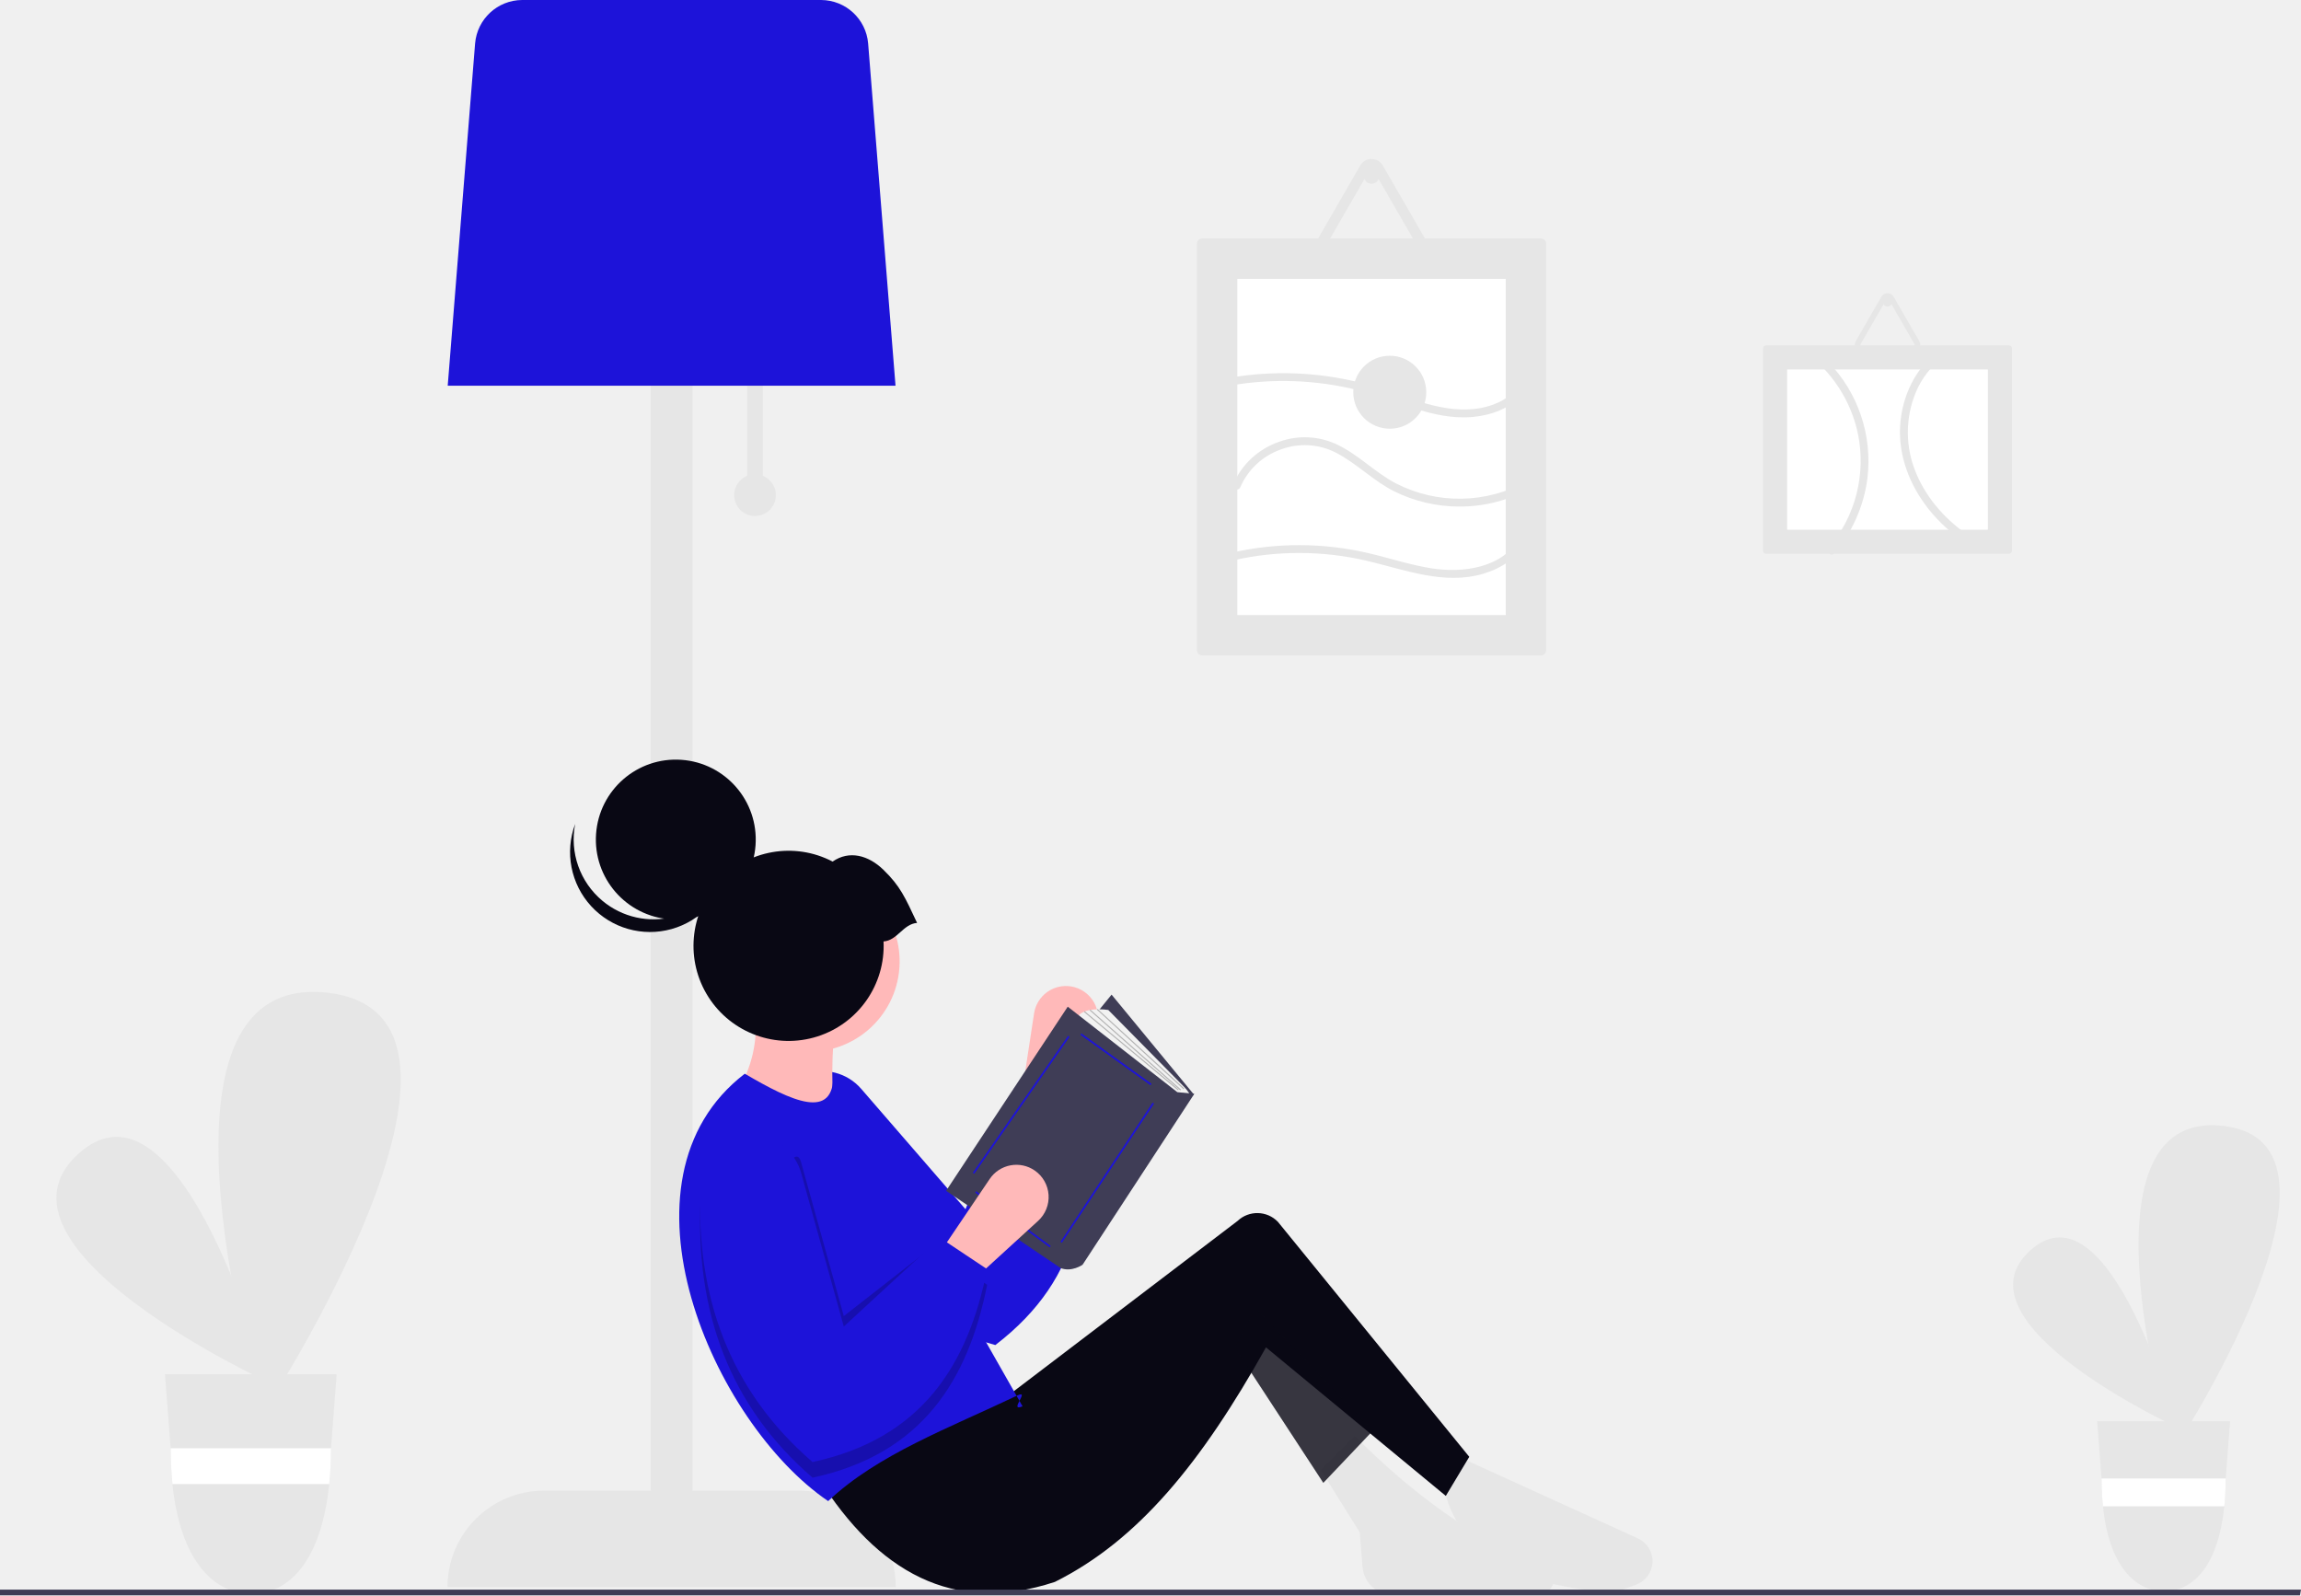
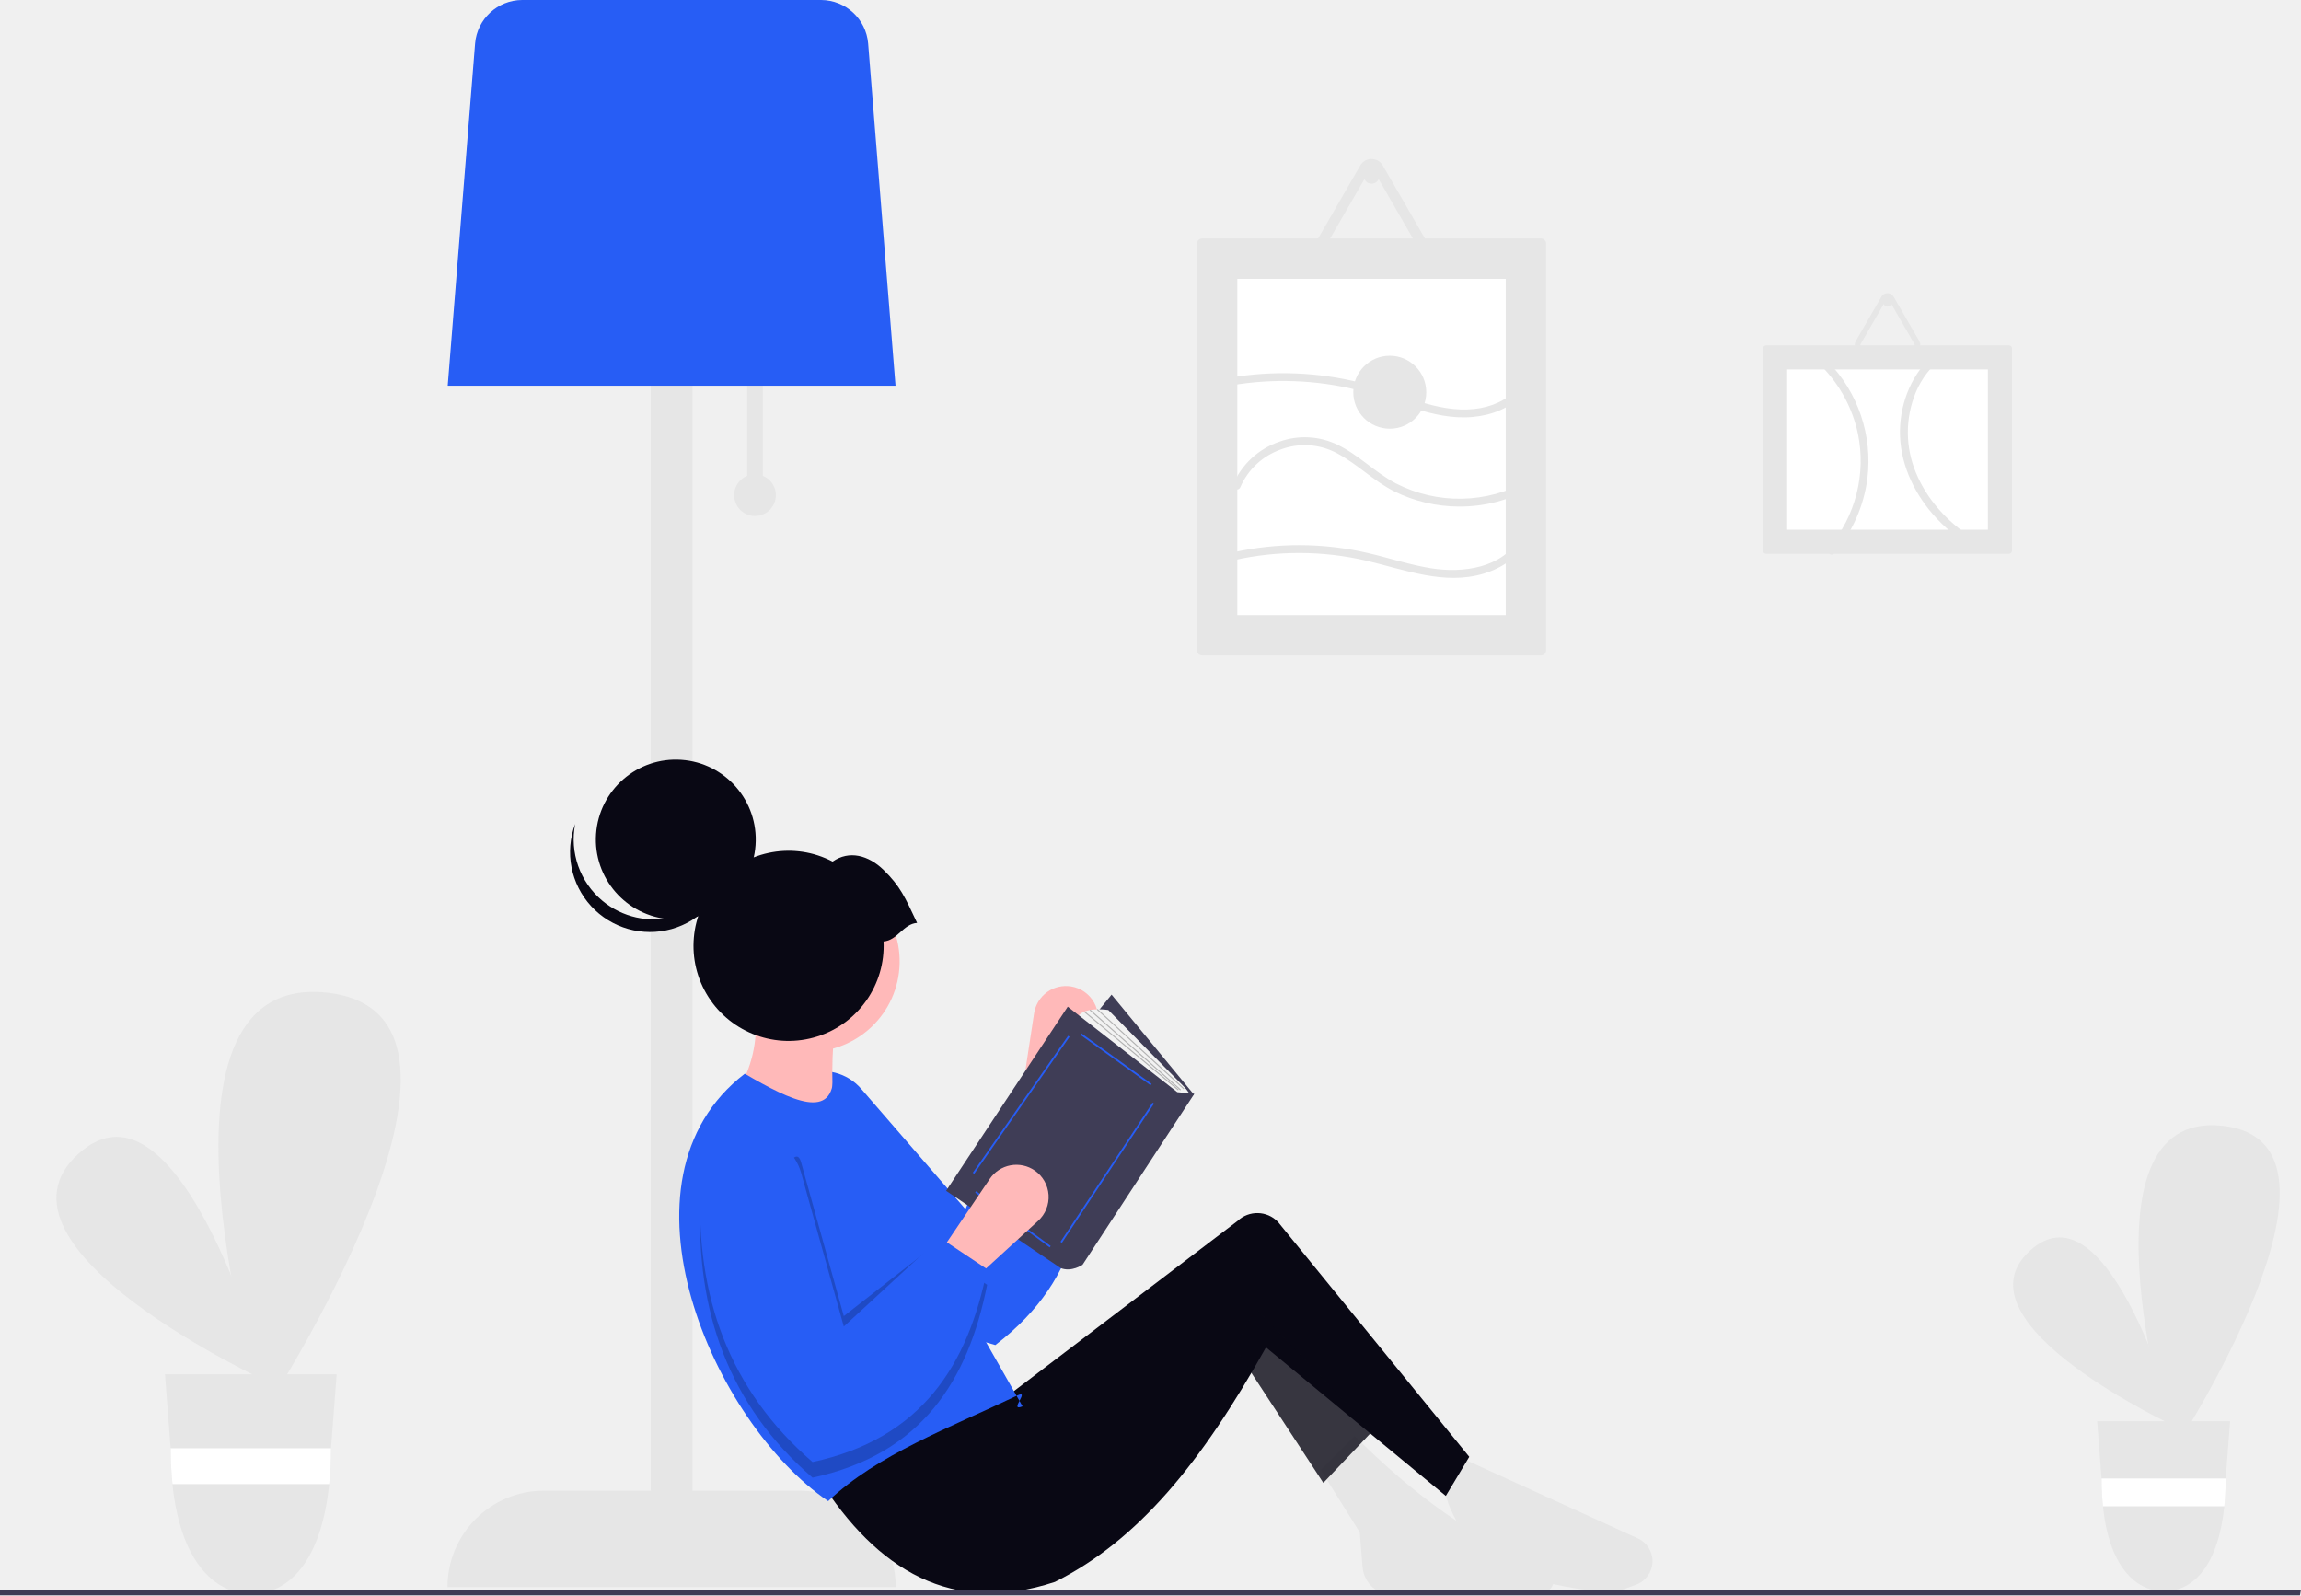
<svg xmlns="http://www.w3.org/2000/svg" width="924.828" height="641.181" viewBox="0 0 924.828 641.181" role="img" artist="Katerina Limpitsouni" source="https://undraw.co/">
  <g id="Group_38" data-name="Group 38" transform="translate(-518.523 -233.926)">
-     <path id="Path_568-5074" data-name="Path 568" d="M265.274,678.706S147.642,624.554,188.966,587,265.274,678.706,265.274,678.706Z" transform="translate(361.027 110.69)" fill="#e6e6e6" />
-     <path id="Path_569-5075" data-name="Path 569" d="M260.278,693.981S206.21,516.33,285.827,524.826,260.278,693.981,260.278,693.981Z" transform="translate(363.975 108.052)" fill="#e6e6e6" />
-     <path id="Path_570-5076" data-name="Path 570" d="M221.829,671.266l2.269,29.717.036.513a136.548,136.548,0,0,0,.7,13.9c3.08,30.311,16.317,44.125,31.788,44.125s28.132-13.814,31.212-44.126a136.537,136.537,0,0,0,.7-13.9l.018-.414.009-.1,2.278-29.717Z" transform="translate(363.003 115.011)" fill="#e6e6e6" />
-     <path id="Path_571-5077" data-name="Path 571" d="M288.464,699.637l-.009.1-.018.414a136.555,136.555,0,0,1-.7,13.9h-63a136.529,136.529,0,0,1-.7-13.9l-.036-.513Z" transform="translate(363.105 116.357)" fill="#fff" />
-     <path id="Path_572-5078" data-name="Path 572" d="M996.892,695.05s-91.073-41.926-59.079-71S996.892,695.05,996.892,695.05Z" transform="translate(396.638 112.52)" fill="#e6e6e6" />
-     <path id="Path_573-5079" data-name="Path 573" d="M993.024,706.875s-41.861-137.54,19.781-130.962S993.024,706.875,993.024,706.875Z" transform="translate(398.921 110.478)" fill="#e6e6e6" />
-     <path id="Path_574-5080" data-name="Path 574" d="M963.256,689.289l1.757,23.008.028.4a105.7,105.7,0,0,0,.544,10.758c2.384,23.468,12.633,34.163,24.611,34.163s21.781-10.7,24.165-34.163a105.684,105.684,0,0,0,.544-10.758l.014-.321.007-.077,1.764-23.008Z" transform="translate(398.167 115.866)" fill="#e6e6e6" />
-     <path id="Path_575-5081" data-name="Path 575" d="M1014.846,711.255l-.007.077-.014.321a105.684,105.684,0,0,1-.544,10.758H965.505a105.683,105.683,0,0,1-.544-10.758l-.028-.4Z" transform="translate(398.247 116.908)" fill="#fff" />
-     <path id="Path_576-5082" data-name="Path 576" d="M451.762,328.343V287.926h-6.285v40.417a8.379,8.379,0,1,0,6.285,0Z" transform="translate(373.361 96.83)" fill="#e6e6e6" />
-     <path id="Path_577-5083" data-name="Path 577" d="M471.643,739.546H428.7V217.926H411.94v521.62H369A38.755,38.755,0,0,0,330.241,778.3H510.4a38.755,38.755,0,0,0-38.755-38.755Z" transform="translate(368.144 93.51)" fill="#e6e6e6" />
-     <path id="Path_578-5084" data-name="Path 578" d="M330.324,298.945H510.307L499.3,161.376a19.061,19.061,0,0,0-18.9-17.45H360.231a19.061,19.061,0,0,0-18.9,17.45Z" transform="translate(368.148 90)" fill="#1d13d9" />
-     <path id="Path_579-5085" data-name="Path 579" d="M570.485,522.454h0a12.957,12.957,0,0,0-14.934,10.829l-5.067,33.254,17.241,4.573,12.633-30.984a12.957,12.957,0,0,0-9.872-17.673Z" transform="translate(378.59 107.945)" fill="#ffb9b9" />
-     <path id="Path_580-5086" data-name="Path 580" d="M574.718,564.927c9.568,38.024,5.45,72.8-30.179,100.109-42.734-11.78-71.157-40.2-88.5-81.509a20.618,20.618,0,0,1,11.891-27.33h0a20.607,20.607,0,0,1,22.686,5.847l41.93,48.4,19.67-48.8Z" transform="translate(374.035 109.493)" fill="#1d13d9" />
-     <path id="Path_581-5087" data-name="Path 581" d="M781.443,757.4c-39.02-2.073-63.26-15.471-69.13-42.945l6.285-11.522,71.953,32.778a10.064,10.064,0,0,1-.708,18.608Z" transform="translate(386.265 116.513)" fill="#e6e6e6" />
-     <path id="Path_582-5088" data-name="Path 582" d="M753.521,758.054c-20.274-.614-39.771-.423-58.246.827a12.34,12.34,0,0,1-13.142-11.329l-1.109-13.865-15.711-25.138,13.617-13.617c22.883,22.791,47.979,41.934,77.785,53.314a5.375,5.375,0,0,1-3.193,9.807Z" transform="translate(384.036 116.134)" fill="#e6e6e6" />
-     <path id="Path_583-5089" data-name="Path 583" d="M652.447,663.377C626.558,709.7,601.1,740.929,567.6,757.646c-41.2,13.6-71.32-4.418-94.792-41.373L540.9,671.233l9.951,9.951,90.182-68.626a11.515,11.515,0,0,1,16.2.36l76.921,94.451-9.427,15.711Z" transform="translate(374.906 112.077)" fill="#090814" />
-     <path id="Path_584-5090" data-name="Path 584" d="M509.4,572.185l-35.613-54.466,8.379-15.712L529.3,551.236Z" transform="translate(540.995 257.736)" fill="#090814" opacity="0.798" />
-     <path id="Path_585-5091" data-name="Path 585" d="M481.115,577.972l-39.8-13.617a49.433,49.433,0,0,0,7.332-31.423h32.47C479.268,548.914,478.991,564.073,481.115,577.972Z" transform="translate(373.412 108.45)" fill="#ffb9b9" />
-     <path id="Path_586-5092" data-name="Path 586" d="M557.156,689.619c-5.967,2.45,3.448-7.028-2.195-4.329-27.275,13.05-56.131,23.638-75.939,42.421-46.289-31.433-89.193-129.062-33.518-171.778,19,11.121,35.98,19.079,35.613,0Z" transform="translate(372.362 109.541)" fill="#1d13d9" />
-     <path id="Path_587-5093" data-name="Path 587" d="M542.538,628.892l-19.377-6.808-38.231,29.852-17.138-61.7c-1.189-4.279-3.115-2.11-5.88.862a20.6,20.6,0,0,0-34.568,14.2C425.3,650.054,438.8,687.915,472.36,716.876c43.895-9.4,62.523-39.055,70.178-77.51l-2.075-1.383Q541.61,633.526,542.538,628.892Z" transform="translate(372.74 110.949)" opacity="0.2" />
-     <path id="Path_589-5094" data-name="Path 589" d="M380.285,441.121l32.593,38.318,48.89-57.7-33.034-40.081Z" transform="translate(536.56 252.028)" fill="#3f3d56" />
-     <path id="Path_590-5095" data-name="Path 590" d="M610.368,566.721l-38.759-31.712c2.2-5.285,12.773-3.524,12.773-3.524l30.34,30.759a16.6,16.6,0,0,1,2.693,3.6h0Z" transform="translate(379.592 108.368)" fill="#f2f2f2" />
-     <path id="Path_591-5096" data-name="Path 591" d="M614.5,564.566l-44.045-34.355-48.89,74L567.6,635.258c4.4,1.762,8.809-1.321,8.809-1.321l44.926-68.71Z" transform="translate(377.219 108.321)" fill="#3f3d56" />
-     <rect id="Rectangle_195" data-name="Rectangle 195" width="0.714" height="34.715" transform="matrix(0.584, -0.812, 0.812, 0.584, 952.756, 649.837)" fill="#1d13d9" />
-     <rect id="Rectangle_196" data-name="Rectangle 196" width="67.065" height="0.714" transform="matrix(0.552, -0.834, 0.834, 0.552, 944.741, 733.032)" fill="#1d13d9" />
-     <rect id="Rectangle_197" data-name="Rectangle 197" width="0.714" height="37.175" transform="translate(910.468 713.251) rotate(-53.656)" fill="#1d13d9" />
-     <rect id="Rectangle_198" data-name="Rectangle 198" width="67.078" height="0.714" transform="translate(909.507 705.278) rotate(-55.162)" fill="#1d13d9" />
+     <path id="Path_568-1379" data-name="Path 568" d="M265.274,678.706S147.642,624.554,188.966,587,265.274,678.706,265.274,678.706Z" transform="translate(361.027 110.69)" fill="#e6e6e6" />
+     <path id="Path_569-1380" data-name="Path 569" d="M260.278,693.981S206.21,516.33,285.827,524.826,260.278,693.981,260.278,693.981Z" transform="translate(363.975 108.052)" fill="#e6e6e6" />
+     <path id="Path_570-1381" data-name="Path 570" d="M221.829,671.266l2.269,29.717.036.513a136.548,136.548,0,0,0,.7,13.9c3.08,30.311,16.317,44.125,31.788,44.125s28.132-13.814,31.212-44.126a136.537,136.537,0,0,0,.7-13.9l.018-.414.009-.1,2.278-29.717Z" transform="translate(363.003 115.011)" fill="#e6e6e6" />
+     <path id="Path_571-1382" data-name="Path 571" d="M288.464,699.637l-.009.1-.018.414a136.555,136.555,0,0,1-.7,13.9h-63a136.529,136.529,0,0,1-.7-13.9l-.036-.513Z" transform="translate(363.105 116.357)" fill="#fff" />
+     <path id="Path_572-1383" data-name="Path 572" d="M996.892,695.05s-91.073-41.926-59.079-71S996.892,695.05,996.892,695.05Z" transform="translate(396.638 112.52)" fill="#e6e6e6" />
+     <path id="Path_573-1384" data-name="Path 573" d="M993.024,706.875s-41.861-137.54,19.781-130.962S993.024,706.875,993.024,706.875Z" transform="translate(398.921 110.478)" fill="#e6e6e6" />
+     <path id="Path_574-1385" data-name="Path 574" d="M963.256,689.289l1.757,23.008.028.4a105.7,105.7,0,0,0,.544,10.758c2.384,23.468,12.633,34.163,24.611,34.163s21.781-10.7,24.165-34.163a105.684,105.684,0,0,0,.544-10.758l.014-.321.007-.077,1.764-23.008Z" transform="translate(398.167 115.866)" fill="#e6e6e6" />
+     <path id="Path_575-1386" data-name="Path 575" d="M1014.846,711.255l-.007.077-.014.321a105.684,105.684,0,0,1-.544,10.758H965.505a105.683,105.683,0,0,1-.544-10.758l-.028-.4Z" transform="translate(398.247 116.908)" fill="#fff" />
+     <path id="Path_576-1387" data-name="Path 576" d="M451.762,328.343V287.926h-6.285v40.417a8.379,8.379,0,1,0,6.285,0Z" transform="translate(373.361 96.83)" fill="#e6e6e6" />
+     <path id="Path_577-1388" data-name="Path 577" d="M471.643,739.546H428.7V217.926H411.94v521.62H369A38.755,38.755,0,0,0,330.241,778.3H510.4a38.755,38.755,0,0,0-38.755-38.755Z" transform="translate(368.144 93.51)" fill="#e6e6e6" />
+     <path id="Path_578-1389" data-name="Path 578" d="M330.324,298.945H510.307L499.3,161.376a19.061,19.061,0,0,0-18.9-17.45H360.231a19.061,19.061,0,0,0-18.9,17.45Z" transform="translate(368.148 90)" fill="#275df5" />
+     <path id="Path_579-1390" data-name="Path 579" d="M570.485,522.454h0a12.957,12.957,0,0,0-14.934,10.829l-5.067,33.254,17.241,4.573,12.633-30.984a12.957,12.957,0,0,0-9.872-17.673Z" transform="translate(378.59 107.945)" fill="#ffb9b9" />
+     <path id="Path_580-1391" data-name="Path 580" d="M574.718,564.927c9.568,38.024,5.45,72.8-30.179,100.109-42.734-11.78-71.157-40.2-88.5-81.509a20.618,20.618,0,0,1,11.891-27.33h0a20.607,20.607,0,0,1,22.686,5.847l41.93,48.4,19.67-48.8Z" transform="translate(374.035 109.493)" fill="#275df5" />
+     <path id="Path_581-1392" data-name="Path 581" d="M781.443,757.4c-39.02-2.073-63.26-15.471-69.13-42.945l6.285-11.522,71.953,32.778a10.064,10.064,0,0,1-.708,18.608Z" transform="translate(386.265 116.513)" fill="#e6e6e6" />
+     <path id="Path_582-1393" data-name="Path 582" d="M753.521,758.054c-20.274-.614-39.771-.423-58.246.827a12.34,12.34,0,0,1-13.142-11.329l-1.109-13.865-15.711-25.138,13.617-13.617c22.883,22.791,47.979,41.934,77.785,53.314a5.375,5.375,0,0,1-3.193,9.807Z" transform="translate(384.036 116.134)" fill="#e6e6e6" />
+     <path id="Path_583-1394" data-name="Path 583" d="M652.447,663.377C626.558,709.7,601.1,740.929,567.6,757.646c-41.2,13.6-71.32-4.418-94.792-41.373L540.9,671.233l9.951,9.951,90.182-68.626a11.515,11.515,0,0,1,16.2.36l76.921,94.451-9.427,15.711Z" transform="translate(374.906 112.077)" fill="#090814" />
+     <path id="Path_584-1395" data-name="Path 584" d="M509.4,572.185l-35.613-54.466,8.379-15.712L529.3,551.236Z" transform="translate(540.995 257.736)" fill="#090814" opacity="0.798" />
+     <path id="Path_585-1396" data-name="Path 585" d="M481.115,577.972l-39.8-13.617a49.433,49.433,0,0,0,7.332-31.423h32.47C479.268,548.914,478.991,564.073,481.115,577.972Z" transform="translate(373.412 108.45)" fill="#ffb9b9" />
+     <path id="Path_586-1397" data-name="Path 586" d="M557.156,689.619c-5.967,2.45,3.448-7.028-2.195-4.329-27.275,13.05-56.131,23.638-75.939,42.421-46.289-31.433-89.193-129.062-33.518-171.778,19,11.121,35.98,19.079,35.613,0Z" transform="translate(372.362 109.541)" fill="#275df5" />
+     <path id="Path_587-1398" data-name="Path 587" d="M542.538,628.892l-19.377-6.808-38.231,29.852-17.138-61.7c-1.189-4.279-3.115-2.11-5.88.862a20.6,20.6,0,0,0-34.568,14.2C425.3,650.054,438.8,687.915,472.36,716.876c43.895-9.4,62.523-39.055,70.178-77.51l-2.075-1.383Q541.61,633.526,542.538,628.892Z" transform="translate(372.74 110.949)" opacity="0.2" />
+     <path id="Path_589-1399" data-name="Path 589" d="M380.285,441.121l32.593,38.318,48.89-57.7-33.034-40.081Z" transform="translate(536.56 252.028)" fill="#3f3d56" />
+     <path id="Path_590-1400" data-name="Path 590" d="M610.368,566.721l-38.759-31.712c2.2-5.285,12.773-3.524,12.773-3.524l30.34,30.759a16.6,16.6,0,0,1,2.693,3.6h0Z" transform="translate(379.592 108.368)" fill="#f2f2f2" />
+     <path id="Path_591-1401" data-name="Path 591" d="M614.5,564.566l-44.045-34.355-48.89,74L567.6,635.258c4.4,1.762,8.809-1.321,8.809-1.321l44.926-68.71Z" transform="translate(377.219 108.321)" fill="#3f3d56" />
+     <rect id="Rectangle_195" data-name="Rectangle 195" width="0.714" height="34.715" transform="matrix(0.584, -0.812, 0.812, 0.584, 952.756, 649.837)" fill="#275df5" />
+     <rect id="Rectangle_196" data-name="Rectangle 196" width="67.065" height="0.714" transform="matrix(0.552, -0.834, 0.834, 0.552, 944.741, 733.032)" fill="#275df5" />
+     <rect id="Rectangle_197" data-name="Rectangle 197" width="0.714" height="37.175" transform="translate(910.468 713.251) rotate(-53.656)" fill="#275df5" />
+     <rect id="Rectangle_198" data-name="Rectangle 198" width="67.078" height="0.714" transform="translate(909.507 705.278) rotate(-55.162)" fill="#275df5" />
    <rect id="Rectangle_199" data-name="Rectangle 199" width="0.44" height="47.306" transform="translate(959.366 639.742) rotate(-47.455)" fill="#b3b3b3" />
    <rect id="Rectangle_200" data-name="Rectangle 200" width="0.441" height="48.589" transform="translate(956.469 640.022) rotate(-48.561)" fill="#b3b3b3" />
    <rect id="Rectangle_201" data-name="Rectangle 201" width="0.441" height="49.227" transform="matrix(0.64, -0.768, 0.768, 0.64, 954.197, 640.671)" fill="#b3b3b3" />
-     <path id="Path_592-5097" data-name="Path 592" d="M557.28,593.2h0a12.956,12.956,0,0,0-18.135,3.382l-18.833,27.872,13.617,11.522L558.624,613.4a12.957,12.957,0,0,0-1.344-20.2Z" transform="translate(377.159 111.198)" fill="#ffb9b9" />
-     <path id="Path_593-5098" data-name="Path 593" d="M542.538,633.367c-7.654,38.455-26.283,68.111-70.178,77.51C438.8,681.915,425.3,644.053,427.343,599.3A20.617,20.617,0,0,1,449.8,579.706h0a20.607,20.607,0,0,1,17.99,15.007l17.138,61.7,38.689-35.656Z" transform="translate(372.74 110.664)" fill="#1d13d9" />
-     <path id="Path_594-5099" data-name="Path 594" d="M924.415,612.252H0v-2.285H924.828Z" transform="translate(518.523 262.856)" fill="#3f3d56" />
-     <path id="Path_595-5100" data-name="Path 595" d="M619.907,235.433a2.1,2.1,0,0,0-2.095,2.095v163.4a2.1,2.1,0,0,0,2.095,2.095H756.073a2.1,2.1,0,0,0,2.095-2.095v-163.4a2.1,2.1,0,0,0-2.095-2.095Z" transform="translate(381.784 94.34)" fill="#e6e6e6" />
-     <path id="Path_596-5101" data-name="Path 596" d="M633.313,386.051H741.2V250.933H633.313Z" transform="translate(382.519 95.075)" fill="#fff" />
-     <path id="Path_597-5102" data-name="Path 597" d="M836.3,276.433a1.252,1.252,0,0,0-1.251,1.251v81.293a1.252,1.252,0,0,0,1.251,1.251h97.552a1.252,1.252,0,0,0,1.251-1.251V277.684a1.252,1.252,0,0,0-1.251-1.251Z" transform="translate(392.087 96.285)" fill="#e6e6e6" />
-     <path id="Path_598-5103" data-name="Path 598" d="M844.305,285.687V350.1h80.668V285.687Z" transform="translate(392.526 96.724)" fill="#fff" />
-     <path id="Path_599-5104" data-name="Path 599" d="M704.962,248.4h-38.1a5.225,5.225,0,0,1-4.535-7.856l19.049-32.994.048-.081a5.175,5.175,0,0,1,3.966-2.512l.028,0c.163-.015.328-.023.494-.023a5.184,5.184,0,0,1,4.535,2.619L709.5,240.546a5.237,5.237,0,0,1-4.535,7.856Zm-39.15-5.242a1.077,1.077,0,0,0,.144.529,1.03,1.03,0,0,0,.907.524h38.1a1.029,1.029,0,0,0,.907-.524,1.076,1.076,0,0,0,.144-.528,1.031,1.031,0,0,0-.144-.519L686.82,209.646a1.048,1.048,0,0,0-1.815,0L665.956,242.64A1.028,1.028,0,0,0,665.812,243.159Z" transform="translate(383.861 92.893)" fill="#e6e6e6" />
+     <path id="Path_592-1402" data-name="Path 592" d="M557.28,593.2h0a12.956,12.956,0,0,0-18.135,3.382l-18.833,27.872,13.617,11.522L558.624,613.4a12.957,12.957,0,0,0-1.344-20.2Z" transform="translate(377.159 111.198)" fill="#ffb9b9" />
+     <path id="Path_593-1403" data-name="Path 593" d="M542.538,633.367c-7.654,38.455-26.283,68.111-70.178,77.51C438.8,681.915,425.3,644.053,427.343,599.3A20.617,20.617,0,0,1,449.8,579.706h0a20.607,20.607,0,0,1,17.99,15.007l17.138,61.7,38.689-35.656Z" transform="translate(372.74 110.664)" fill="#275df5" />
+     <path id="Path_594-1404" data-name="Path 594" d="M924.415,612.252H0v-2.285H924.828Z" transform="translate(518.523 262.856)" fill="#3f3d56" />
+     <path id="Path_595-1405" data-name="Path 595" d="M619.907,235.433a2.1,2.1,0,0,0-2.095,2.095v163.4a2.1,2.1,0,0,0,2.095,2.095H756.073a2.1,2.1,0,0,0,2.095-2.095v-163.4a2.1,2.1,0,0,0-2.095-2.095Z" transform="translate(381.784 94.34)" fill="#e6e6e6" />
+     <path id="Path_596-1406" data-name="Path 596" d="M633.313,386.051H741.2V250.933H633.313Z" transform="translate(382.519 95.075)" fill="#fff" />
+     <path id="Path_597-1407" data-name="Path 597" d="M836.3,276.433a1.252,1.252,0,0,0-1.251,1.251v81.293a1.252,1.252,0,0,0,1.251,1.251h97.552a1.252,1.252,0,0,0,1.251-1.251V277.684a1.252,1.252,0,0,0-1.251-1.251Z" transform="translate(392.087 96.285)" fill="#e6e6e6" />
+     <path id="Path_598-1408" data-name="Path 598" d="M844.305,285.687V350.1h80.668V285.687Z" transform="translate(392.526 96.724)" fill="#fff" />
+     <path id="Path_599-1409" data-name="Path 599" d="M704.962,248.4h-38.1a5.225,5.225,0,0,1-4.535-7.856l19.049-32.994.048-.081a5.175,5.175,0,0,1,3.966-2.512l.028,0c.163-.015.328-.023.494-.023a5.184,5.184,0,0,1,4.535,2.619L709.5,240.546a5.237,5.237,0,0,1-4.535,7.856Zm-39.15-5.242a1.077,1.077,0,0,0,.144.529,1.03,1.03,0,0,0,.907.524h38.1a1.029,1.029,0,0,0,.907-.524,1.076,1.076,0,0,0,.144-.528,1.031,1.031,0,0,0-.144-.519L686.82,209.646a1.048,1.048,0,0,0-1.815,0L665.956,242.64A1.028,1.028,0,0,0,665.812,243.159Z" transform="translate(383.861 92.893)" fill="#e6e6e6" />
    <circle id="Ellipse_91" data-name="Ellipse 91" cx="3.142" cy="3.142" r="3.142" transform="translate(1066.631 301.492)" fill="#e6e6e6" />
-     <path id="Path_600-5105" data-name="Path 600" d="M893.737,280H873.081a2.833,2.833,0,0,1-2.459-4.259l10.328-17.888.026-.044a2.806,2.806,0,0,1,2.15-1.362h.015c.088-.008.178-.012.268-.012a2.811,2.811,0,0,1,2.459,1.42L896.2,275.741A2.84,2.84,0,0,1,893.737,280Zm-21.226-2.842a.582.582,0,0,0,.078.287.558.558,0,0,0,.492.284h20.656a.558.558,0,0,0,.492-.284.584.584,0,0,0,.078-.286.56.56,0,0,0-.078-.281L883.9,258.988a.568.568,0,0,0-.984,0l-10.328,17.888a.556.556,0,0,0-.078.281Z" transform="translate(393.756 95.336)" fill="#e6e6e6" />
+     <path id="Path_600-1410" data-name="Path 600" d="M893.737,280H873.081a2.833,2.833,0,0,1-2.459-4.259l10.328-17.888.026-.044a2.806,2.806,0,0,1,2.15-1.362h.015c.088-.008.178-.012.268-.012a2.811,2.811,0,0,1,2.459,1.42L896.2,275.741A2.84,2.84,0,0,1,893.737,280Zm-21.226-2.842a.582.582,0,0,0,.078.287.558.558,0,0,0,.492.284h20.656a.558.558,0,0,0,.492-.284.584.584,0,0,0,.078-.286.56.56,0,0,0-.078-.281L883.9,258.988a.568.568,0,0,0-.984,0l-10.328,17.888a.556.556,0,0,0-.078.281Z" transform="translate(393.756 95.336)" fill="#e6e6e6" />
    <circle id="Ellipse_92" data-name="Ellipse 92" cx="1.704" cy="1.704" r="1.704" transform="translate(1275.461 353.757)" fill="#e6e6e6" />
-     <path id="Path_601-5106" data-name="Path 601" d="M634.633,331.72a27.747,27.747,0,0,1,15.986-15.007,27.423,27.423,0,0,1,22.846,1.421c8.174,4.338,14.708,11.158,23.01,15.31a58.843,58.843,0,0,0,25.962,6.116A58.11,58.11,0,0,0,751.548,332a1.572,1.572,0,0,0-1.586-2.713,55.874,55.874,0,0,1-52.822.969c-8.328-4.367-14.927-11.418-23.411-15.509a30.249,30.249,0,0,0-23.285-1.307A31.261,31.261,0,0,0,631.6,330.884c-.762,1.872,2.276,2.686,3.03.835Z" transform="translate(382.432 97.958)" fill="#e6e6e6" />
-     <path id="Path_602-5107" data-name="Path 602" d="M632.209,359.31a119.62,119.62,0,0,1,52.937.183c15.467,3.587,31.433,10.04,47.379,5.227,7.124-2.15,13.654-6.451,17.314-13.069.979-1.771-1.733-3.358-2.713-1.586-6.891,12.461-23.036,14.564-35.787,12.519-8.52-1.366-16.731-4.106-25.118-6.066a122.421,122.421,0,0,0-54.848-.239C629.4,356.721,630.236,359.751,632.209,359.31Z" transform="translate(382.373 99.74)" fill="#e6e6e6" />
-     <path id="Path_603-5108" data-name="Path 603" d="M631.129,292.02a124.255,124.255,0,0,1,50.321,1.79c15.392,3.771,30.437,12.387,46.712,10.9,7.535-.689,14.995-3.46,20.113-9.224,1.339-1.508-.876-3.738-2.222-2.222-4.416,4.973-10.776,7.55-17.3,8.246-7.522.8-14.913-.756-22.073-2.97-7.925-2.451-15.624-5.556-23.682-7.582a127.261,127.261,0,0,0-52.7-1.966c-1.989.34-1.146,3.368.835,3.03Z" transform="translate(382.322 96.792)" fill="#e6e6e6" />
-     <path id="Path_604-5109" data-name="Path 604" d="M857.737,284.8a54.78,54.78,0,0,1,14.373,26.8,54.1,54.1,0,0,1-11.7,45.941c-1.3,1.533.91,3.766,2.222,2.222a58.042,58.042,0,0,0,13.3-30.033,57.287,57.287,0,0,0-15.976-47.153c-1.418-1.446-3.64.776-2.222,2.222Z" transform="translate(393.141 96.554)" fill="#e6e6e6" />
-     <path id="Path_605-5110" data-name="Path 605" d="M903.445,278.285c-9.63,7.063-15.021,18.463-15.78,30.255-.789,12.269,3.89,24.118,11.425,33.644a65.423,65.423,0,0,0,15.553,14.039c1.7,1.11,3.273-1.609,1.586-2.713-9.62-6.295-17.852-15.236-22.224-25.967a42.019,42.019,0,0,1-.091-32.2A34.4,34.4,0,0,1,905.031,281c1.614-1.184.048-3.912-1.586-2.713Z" transform="translate(394.578 96.358)" fill="#e6e6e6" />
+     <path id="Path_601-1411" data-name="Path 601" d="M634.633,331.72a27.747,27.747,0,0,1,15.986-15.007,27.423,27.423,0,0,1,22.846,1.421c8.174,4.338,14.708,11.158,23.01,15.31a58.843,58.843,0,0,0,25.962,6.116A58.11,58.11,0,0,0,751.548,332a1.572,1.572,0,0,0-1.586-2.713,55.874,55.874,0,0,1-52.822.969c-8.328-4.367-14.927-11.418-23.411-15.509a30.249,30.249,0,0,0-23.285-1.307A31.261,31.261,0,0,0,631.6,330.884c-.762,1.872,2.276,2.686,3.03.835Z" transform="translate(382.432 97.958)" fill="#e6e6e6" />
+     <path id="Path_602-1412" data-name="Path 602" d="M632.209,359.31a119.62,119.62,0,0,1,52.937.183c15.467,3.587,31.433,10.04,47.379,5.227,7.124-2.15,13.654-6.451,17.314-13.069.979-1.771-1.733-3.358-2.713-1.586-6.891,12.461-23.036,14.564-35.787,12.519-8.52-1.366-16.731-4.106-25.118-6.066a122.421,122.421,0,0,0-54.848-.239C629.4,356.721,630.236,359.751,632.209,359.31Z" transform="translate(382.373 99.74)" fill="#e6e6e6" />
+     <path id="Path_603-1413" data-name="Path 603" d="M631.129,292.02a124.255,124.255,0,0,1,50.321,1.79c15.392,3.771,30.437,12.387,46.712,10.9,7.535-.689,14.995-3.46,20.113-9.224,1.339-1.508-.876-3.738-2.222-2.222-4.416,4.973-10.776,7.55-17.3,8.246-7.522.8-14.913-.756-22.073-2.97-7.925-2.451-15.624-5.556-23.682-7.582a127.261,127.261,0,0,0-52.7-1.966c-1.989.34-1.146,3.368.835,3.03Z" transform="translate(382.322 96.792)" fill="#e6e6e6" />
+     <path id="Path_604-1414" data-name="Path 604" d="M857.737,284.8a54.78,54.78,0,0,1,14.373,26.8,54.1,54.1,0,0,1-11.7,45.941c-1.3,1.533.91,3.766,2.222,2.222a58.042,58.042,0,0,0,13.3-30.033,57.287,57.287,0,0,0-15.976-47.153c-1.418-1.446-3.64.776-2.222,2.222Z" transform="translate(393.141 96.554)" fill="#e6e6e6" />
+     <path id="Path_605-1415" data-name="Path 605" d="M903.445,278.285c-9.63,7.063-15.021,18.463-15.78,30.255-.789,12.269,3.89,24.118,11.425,33.644a65.423,65.423,0,0,0,15.553,14.039c1.7,1.11,3.273-1.609,1.586-2.713-9.62-6.295-17.852-15.236-22.224-25.967a42.019,42.019,0,0,1-.091-32.2A34.4,34.4,0,0,1,905.031,281c1.614-1.184.048-3.912-1.586-2.713Z" transform="translate(394.578 96.358)" fill="#e6e6e6" />
    <circle id="Ellipse_93" data-name="Ellipse 93" cx="14.664" cy="14.664" r="14.664" transform="translate(1062.442 376.907)" fill="#e6e6e6" />
    <g id="Group_37" data-name="Group 37" transform="matrix(0.998, 0.07, -0.07, 0.998, 750.377, 536.361)">
      <ellipse id="Ellipse_66" data-name="Ellipse 66" cx="36.302" cy="36.302" rx="36.302" ry="36.302" transform="translate(62.71 40.889)" fill="#ffb9b9" />
      <ellipse id="Ellipse_67" data-name="Ellipse 67" cx="32.115" cy="32.115" rx="32.115" ry="32.115" transform="translate(9.987 0)" fill="#090814" />
-       <path id="Path_417-5111" data-name="Path 417" d="M14.4,30.033A32.118,32.118,0,0,0,63.986,13.17,32.118,32.118,0,1,1,1.338,0,32.106,32.106,0,0,0,14.4,30.033Z" transform="translate(0 28.676)" fill="#090814" />
-       <path id="Path_418-5112" data-name="Path 418" d="M89.067,25.4C83.461,15.366,81.316,11.178,74.087,5.063c-6.393-5.4-14.256-6.983-20.6-1.869A38.2,38.2,0,1,0,76.146,33.77C81.66,33,83.554,26.181,89.067,25.4Z" transform="translate(52.075 33.338)" fill="#090814" />
+       <path id="Path_417-1416" data-name="Path 417" d="M14.4,30.033A32.118,32.118,0,0,0,63.986,13.17,32.118,32.118,0,1,1,1.338,0,32.106,32.106,0,0,0,14.4,30.033Z" transform="translate(0 28.676)" fill="#090814" />
+       <path id="Path_418-1417" data-name="Path 418" d="M89.067,25.4C83.461,15.366,81.316,11.178,74.087,5.063c-6.393-5.4-14.256-6.983-20.6-1.869A38.2,38.2,0,1,0,76.146,33.77C81.66,33,83.554,26.181,89.067,25.4Z" transform="translate(52.075 33.338)" fill="#090814" />
    </g>
  </g>
</svg>
